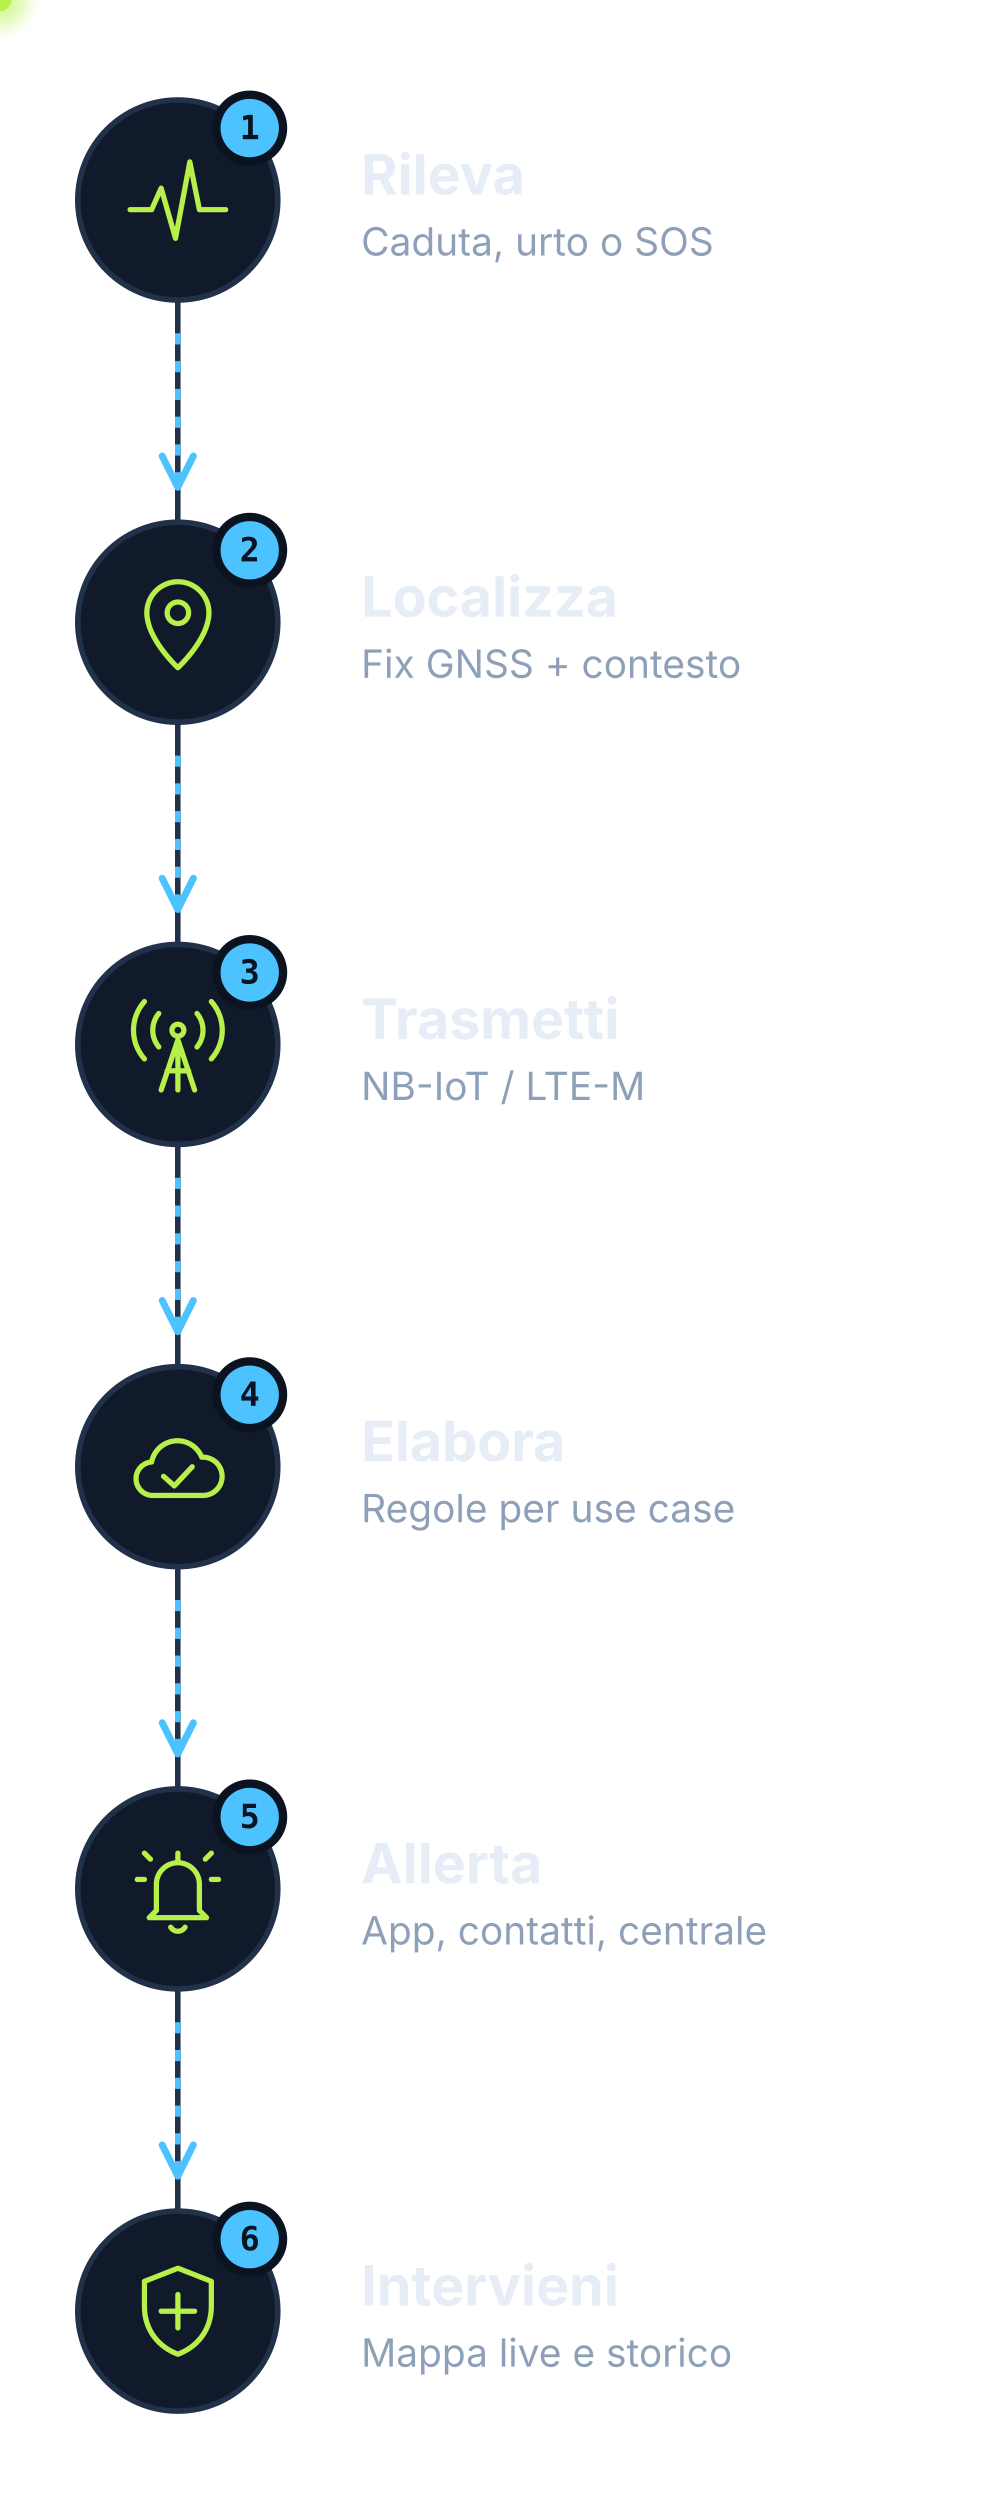
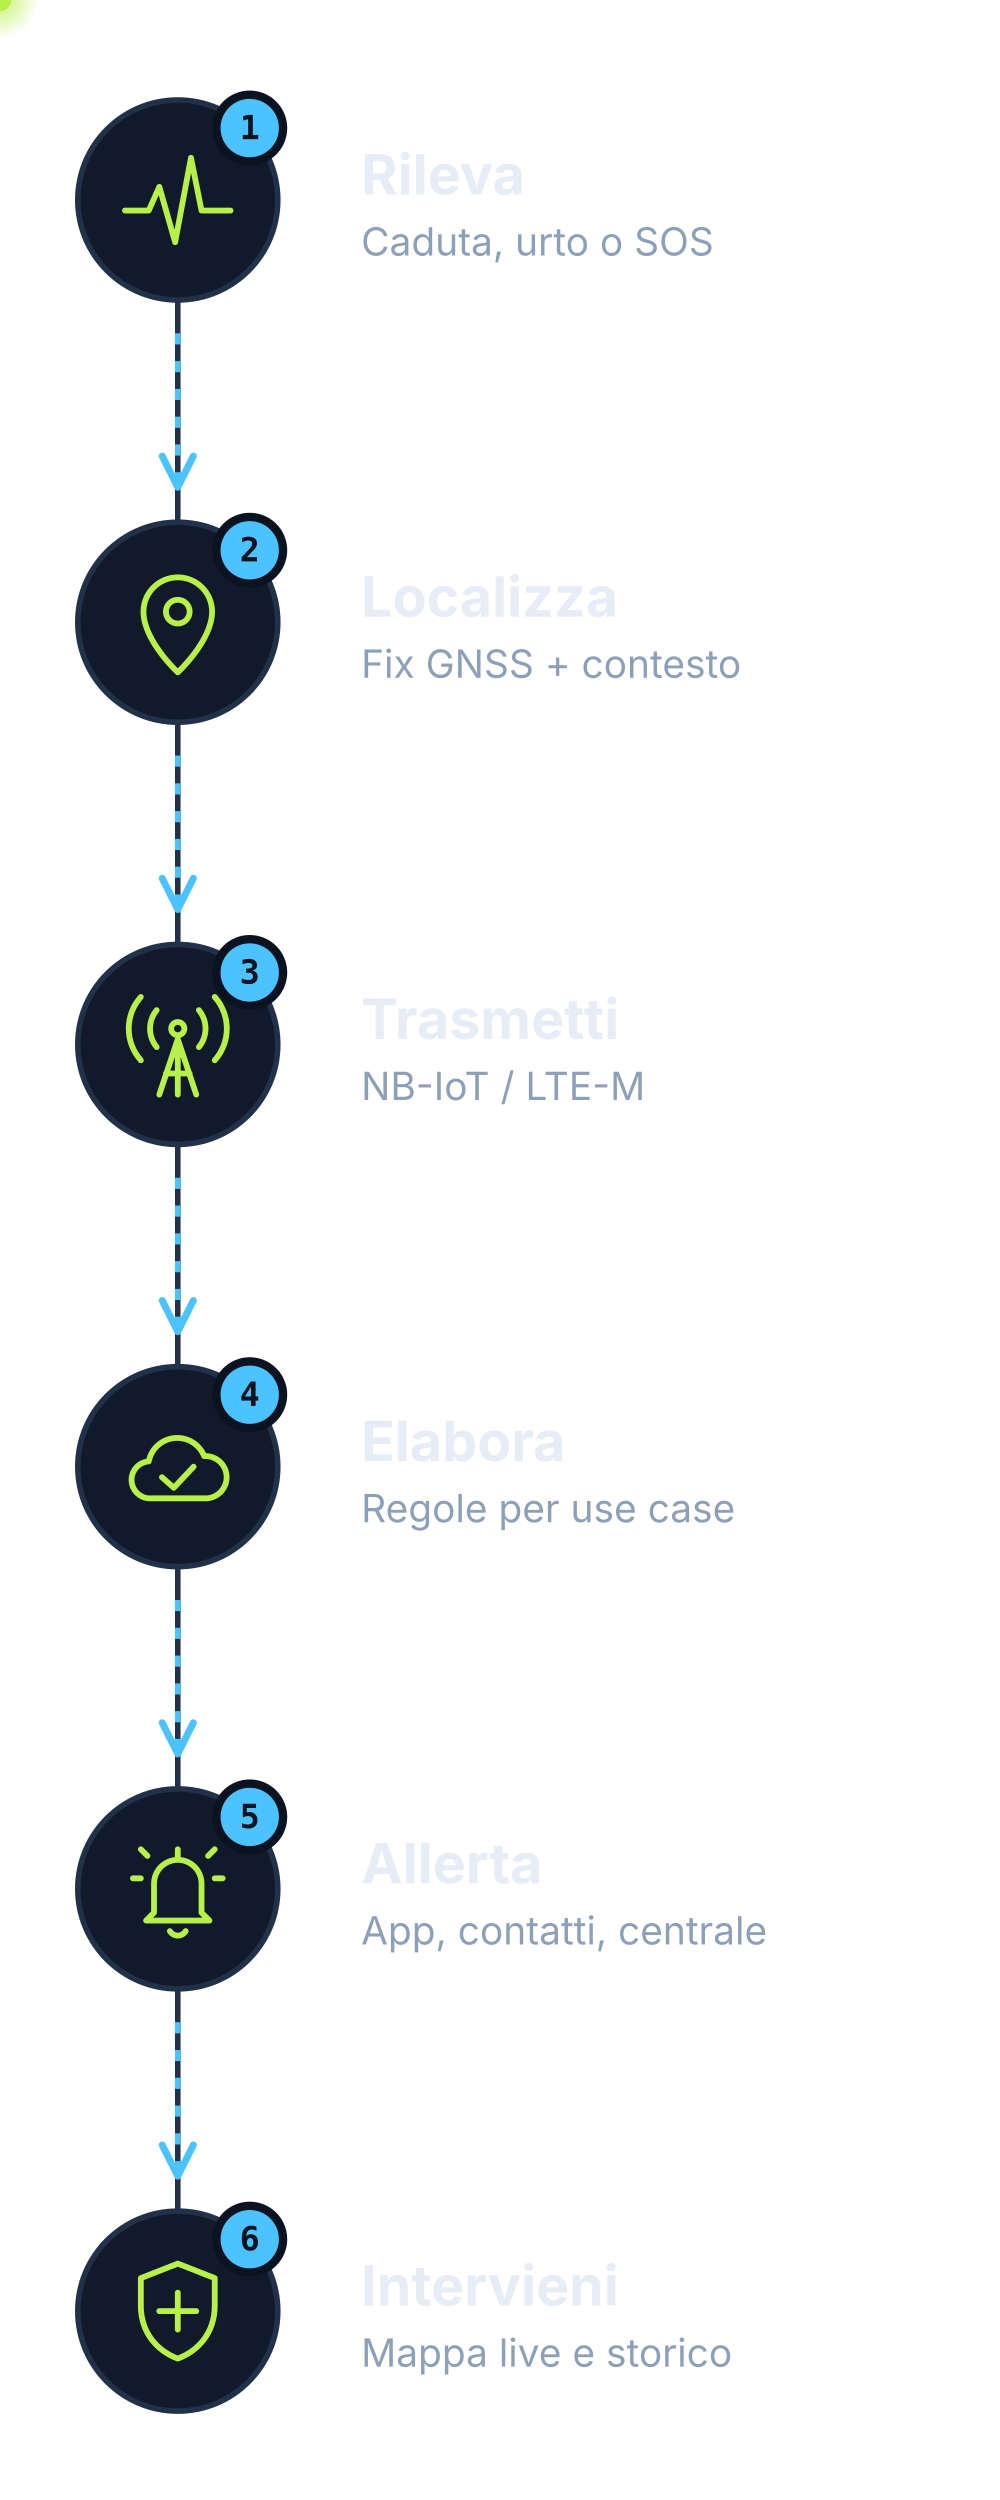
<svg xmlns="http://www.w3.org/2000/svg" viewBox="0 0 360 900" role="img" aria-labelledby="fv-title fv-desc">
  <defs>
    <marker id="fv-arr" viewBox="0 0 10 10" refX="8" refY="5" markerWidth="7" markerHeight="7" orient="auto-start-reverse">
      <path d="M1 1 L9 5 L1 9" fill="none" stroke="#4CC3FF" stroke-width="1.8" stroke-linecap="round" stroke-linejoin="round" />
    </marker>
    <radialGradient id="fv-pg">
      <stop offset="0" stop-color="#B8F04A" />
      <stop offset="1" stop-color="#B8F04A" stop-opacity="0" />
    </radialGradient>
  </defs>
  <style>
  .f-t{font-family:"Space Grotesk",Inter,sans-serif;font-weight:700;fill:#E6EDF7}
  .f-s{font-family:Inter,"Space Grotesk",sans-serif;fill:#8EA0B8}
  .f-n{font-family:"JetBrains Mono",monospace;font-weight:700;fill:#0B1220}
  .f-ico{fill:none;stroke:#B8F04A;stroke-width:2.2;stroke-linecap:round;stroke-linejoin:round}
  .f-ring{fill:none;stroke:#B8F04A;stroke-width:2.5;opacity:0;animation:f-ring 6s linear infinite}
  @keyframes f-ring{0%{opacity:1}14%{opacity:0}100%{opacity:0}}
  @media (prefers-reduced-motion:reduce){.f-ring{animation:none}.f-pulse{display:none}}
</style>
  <line x1="64" y1="72" x2="64" y2="832" stroke="#22314A" stroke-width="2" />
  <line x1="64" y1="120" x2="64" y2="174" stroke="#4CC3FF" stroke-width="2" stroke-dasharray="4 6" marker-end="url(#fv-arr)" />
  <line x1="64" y1="272" x2="64" y2="326" stroke="#4CC3FF" stroke-width="2" stroke-dasharray="4 6" marker-end="url(#fv-arr)" />
  <line x1="64" y1="424" x2="64" y2="478" stroke="#4CC3FF" stroke-width="2" stroke-dasharray="4 6" marker-end="url(#fv-arr)" />
  <line x1="64" y1="576" x2="64" y2="630" stroke="#4CC3FF" stroke-width="2" stroke-dasharray="4 6" marker-end="url(#fv-arr)" />
  <line x1="64" y1="728" x2="64" y2="782" stroke="#4CC3FF" stroke-width="2" stroke-dasharray="4 6" marker-end="url(#fv-arr)" />
  <g class="f-pulse">
    <circle r="14" fill="url(#fv-pg)" opacity="0.8">
      <animateMotion dur="6s" repeatCount="indefinite" path="M64 72 V832" />
    </circle>
    <circle r="4" fill="#B8F04A">
      <animateMotion dur="6s" repeatCount="indefinite" path="M64 72 V832" />
    </circle>
  </g>
  <g>
    <circle cx="64" cy="72" r="36" fill="#111A2B" stroke="#22314A" stroke-width="2" />
    <circle class="f-ring" cx="64" cy="72" r="42" style="animation-delay:0.0s" />
-     <g class="f-ico" transform="translate(43.4 51.4) scale(0.86)">
+     <g class="f-ico" transform="translate(41.2 49.2) scale(0.95)">
      <path d="M4 28 H13 L17 19 L23 40 L29 8 L33 28 H44" />
    </g>
    <circle cx="89.9" cy="46.1" r="12" fill="#4CC3FF" stroke="#0B1220" stroke-width="3" />
    <text class="f-n" x="89.9" y="50.1" font-size="12" text-anchor="middle">1</text>
  </g>
  <text class="f-t" x="130" y="70" font-size="20">Rileva</text>
  <text class="f-s" x="130" y="92" font-size="14">Caduta, urto o SOS</text>
  <g>
    <circle cx="64" cy="224" r="36" fill="#111A2B" stroke="#22314A" stroke-width="2" />
    <circle class="f-ring" cx="64" cy="224" r="42" style="animation-delay:1.2s" />
-     <g class="f-ico" transform="translate(43.4 203.4) scale(0.86)">
+     <g class="f-ico" transform="translate(41.2 201.2) scale(0.95)">
      <path d="M24 43 C24 43 11 31 11 20 A13 13 0 0 1 37 20 C37 31 24 43 24 43 Z" />
      <circle cx="24" cy="20" r="4.5" />
    </g>
    <circle cx="89.9" cy="198.1" r="12" fill="#4CC3FF" stroke="#0B1220" stroke-width="3" />
    <text class="f-n" x="89.9" y="202.1" font-size="12" text-anchor="middle">2</text>
  </g>
  <text class="f-t" x="130" y="222" font-size="20">Localizza</text>
  <text class="f-s" x="130" y="244" font-size="14">Fix GNSS + contesto</text>
  <g>
    <circle cx="64" cy="376" r="36" fill="#111A2B" stroke="#22314A" stroke-width="2" />
    <circle class="f-ring" cx="64" cy="376" r="42" style="animation-delay:2.4s" />
-     <g class="f-ico" transform="translate(43.4 355.4) scale(0.86)">
+     <g class="f-ico" transform="translate(41.2 353.2) scale(0.95)">
      <path d="M24 22 V43 M17 43 L24 22 L31 43 M19.5 35 H28.5" />
      <circle cx="24" cy="18" r="2.5" />
      <path d="M16 11 A11 11 0 0 0 16 25 M32 11 A11 11 0 0 1 32 25 M10 6 A18 18 0 0 0 10 30 M38 6 A18 18 0 0 1 38 30" />
    </g>
    <circle cx="89.9" cy="350.1" r="12" fill="#4CC3FF" stroke="#0B1220" stroke-width="3" />
    <text class="f-n" x="89.9" y="354.1" font-size="12" text-anchor="middle">3</text>
  </g>
  <text class="f-t" x="130" y="374" font-size="20">Trasmetti</text>
  <text class="f-s" x="130" y="396" font-size="14">NB-IoT / LTE-M</text>
  <g>
    <circle cx="64" cy="528" r="36" fill="#111A2B" stroke="#22314A" stroke-width="2" />
    <circle class="f-ring" cx="64" cy="528" r="42" style="animation-delay:3.6s" />
-     <g class="f-ico" transform="translate(43.4 507.4) scale(0.86)">
+     <g class="f-ico" transform="translate(41.2 505.2) scale(0.95)">
      <path d="M14 36 H35 A8 8 0 0 0 34 20 A11 11 0 0 0 13 22 A7 7 0 0 0 14 36 Z" />
      <path d="M18 28 L22.5 32 L30 24" />
    </g>
    <circle cx="89.9" cy="502.1" r="12" fill="#4CC3FF" stroke="#0B1220" stroke-width="3" />
    <text class="f-n" x="89.9" y="506.1" font-size="12" text-anchor="middle">4</text>
  </g>
  <text class="f-t" x="130" y="526" font-size="20">Elabora</text>
  <text class="f-s" x="130" y="548" font-size="14">Regole per use case</text>
  <g>
    <circle cx="64" cy="680" r="36" fill="#111A2B" stroke="#22314A" stroke-width="2" />
    <circle class="f-ring" cx="64" cy="680" r="42" style="animation-delay:4.8s" />
-     <g class="f-ico" transform="translate(43.4 659.4) scale(0.86)">
+     <g class="f-ico" transform="translate(41.2 657.2) scale(0.95)">
      <path d="M15 33 V22 A9 9 0 0 1 33 22 V33 L36 36 H12 Z" />
      <path d="M21 40 A3.5 3.5 0 0 0 27 40" />
      <path d="M24 9 V12 M7 20 H10 M38 20 H41 M10 9 L12.5 11.5 M38 9 L35.5 11.5" />
    </g>
    <circle cx="89.9" cy="654.1" r="12" fill="#4CC3FF" stroke="#0B1220" stroke-width="3" />
    <text class="f-n" x="89.9" y="658.1" font-size="12" text-anchor="middle">5</text>
  </g>
  <text class="f-t" x="130" y="678" font-size="20">Allerta</text>
  <text class="f-s" x="130" y="700" font-size="14">App, contatti, centrale</text>
  <g>
    <circle cx="64" cy="832" r="36" fill="#111A2B" stroke="#22314A" stroke-width="2" />
    <circle class="f-ring" cx="64" cy="832" r="42" style="animation-delay:6.0s" />
-     <g class="f-ico" transform="translate(43.4 811.4) scale(0.86)">
+     <g class="f-ico" transform="translate(41.2 809.2) scale(0.95)">
      <path d="M24 6 L38 11.5 V22 C38 32 32 39 24 42 C16 39 10 32 10 22 V11.5 Z" />
      <path d="M24 17 V31 M17 24 H31" />
    </g>
    <circle cx="89.9" cy="806.1" r="12" fill="#4CC3FF" stroke="#0B1220" stroke-width="3" />
    <text class="f-n" x="89.9" y="810.1" font-size="12" text-anchor="middle">6</text>
  </g>
  <text class="f-t" x="130" y="830" font-size="20">Intervieni</text>
  <text class="f-s" x="130" y="852" font-size="14">Mappa live e storico</text>
</svg>
